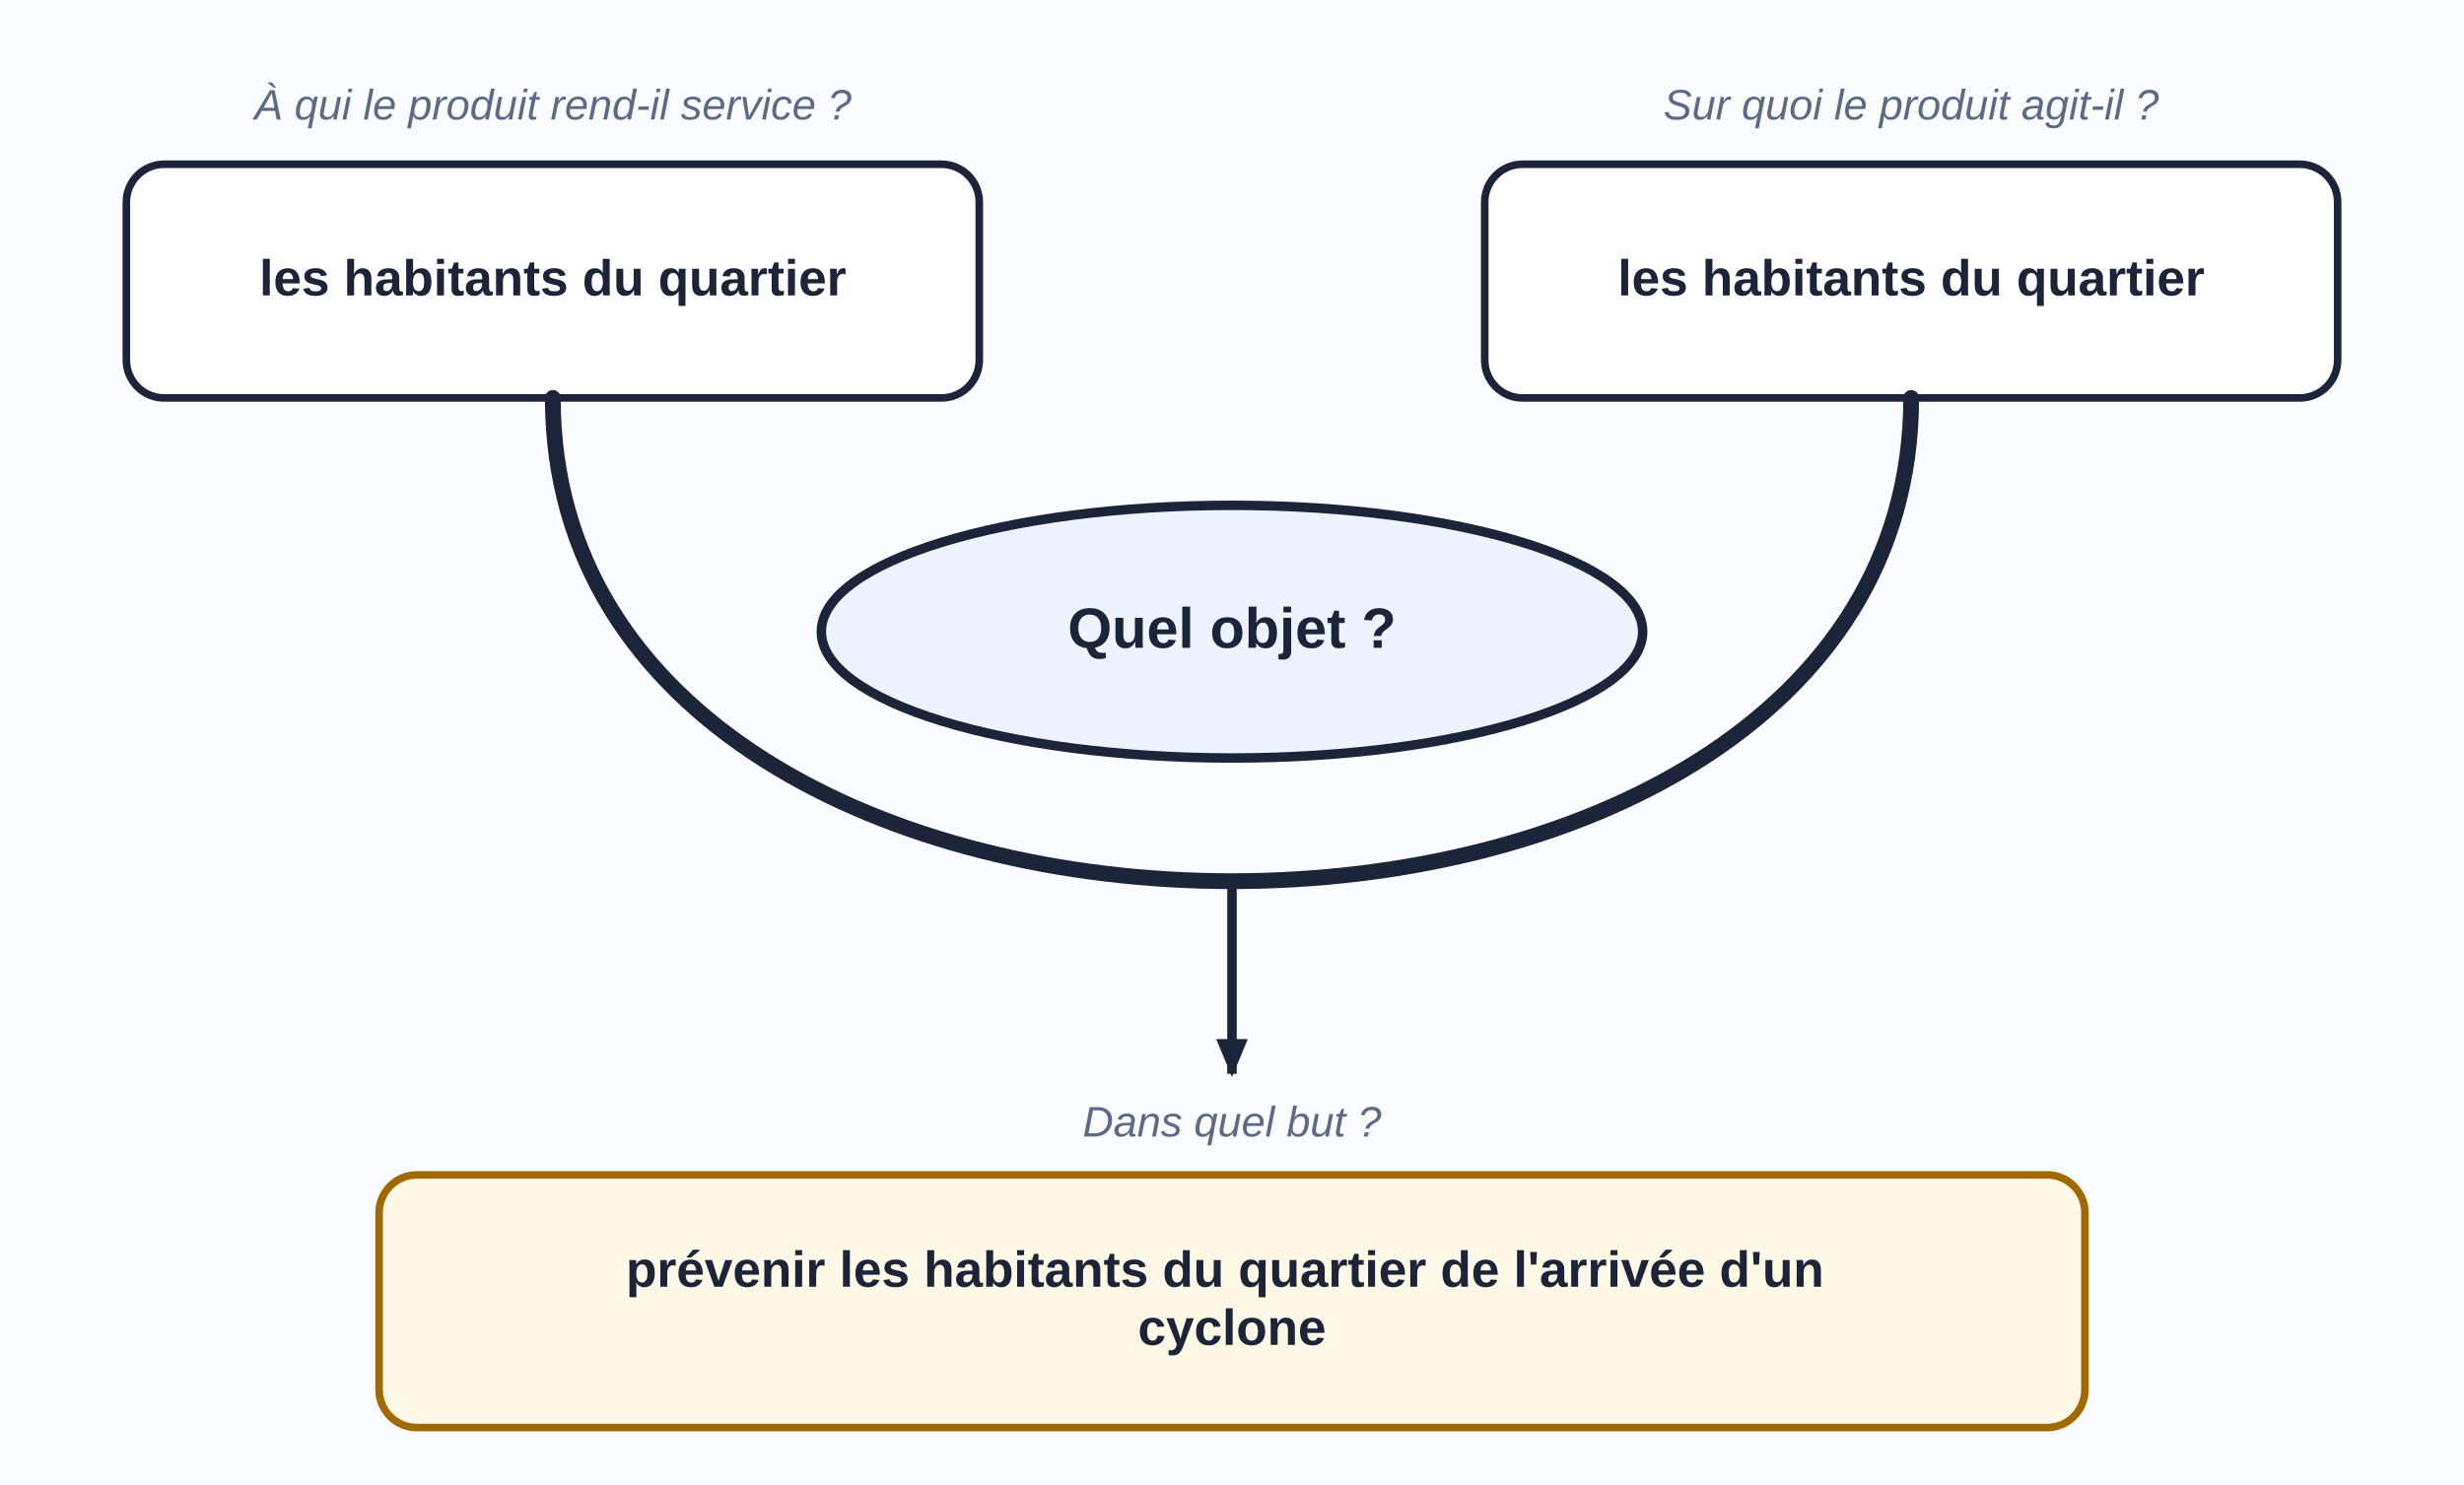
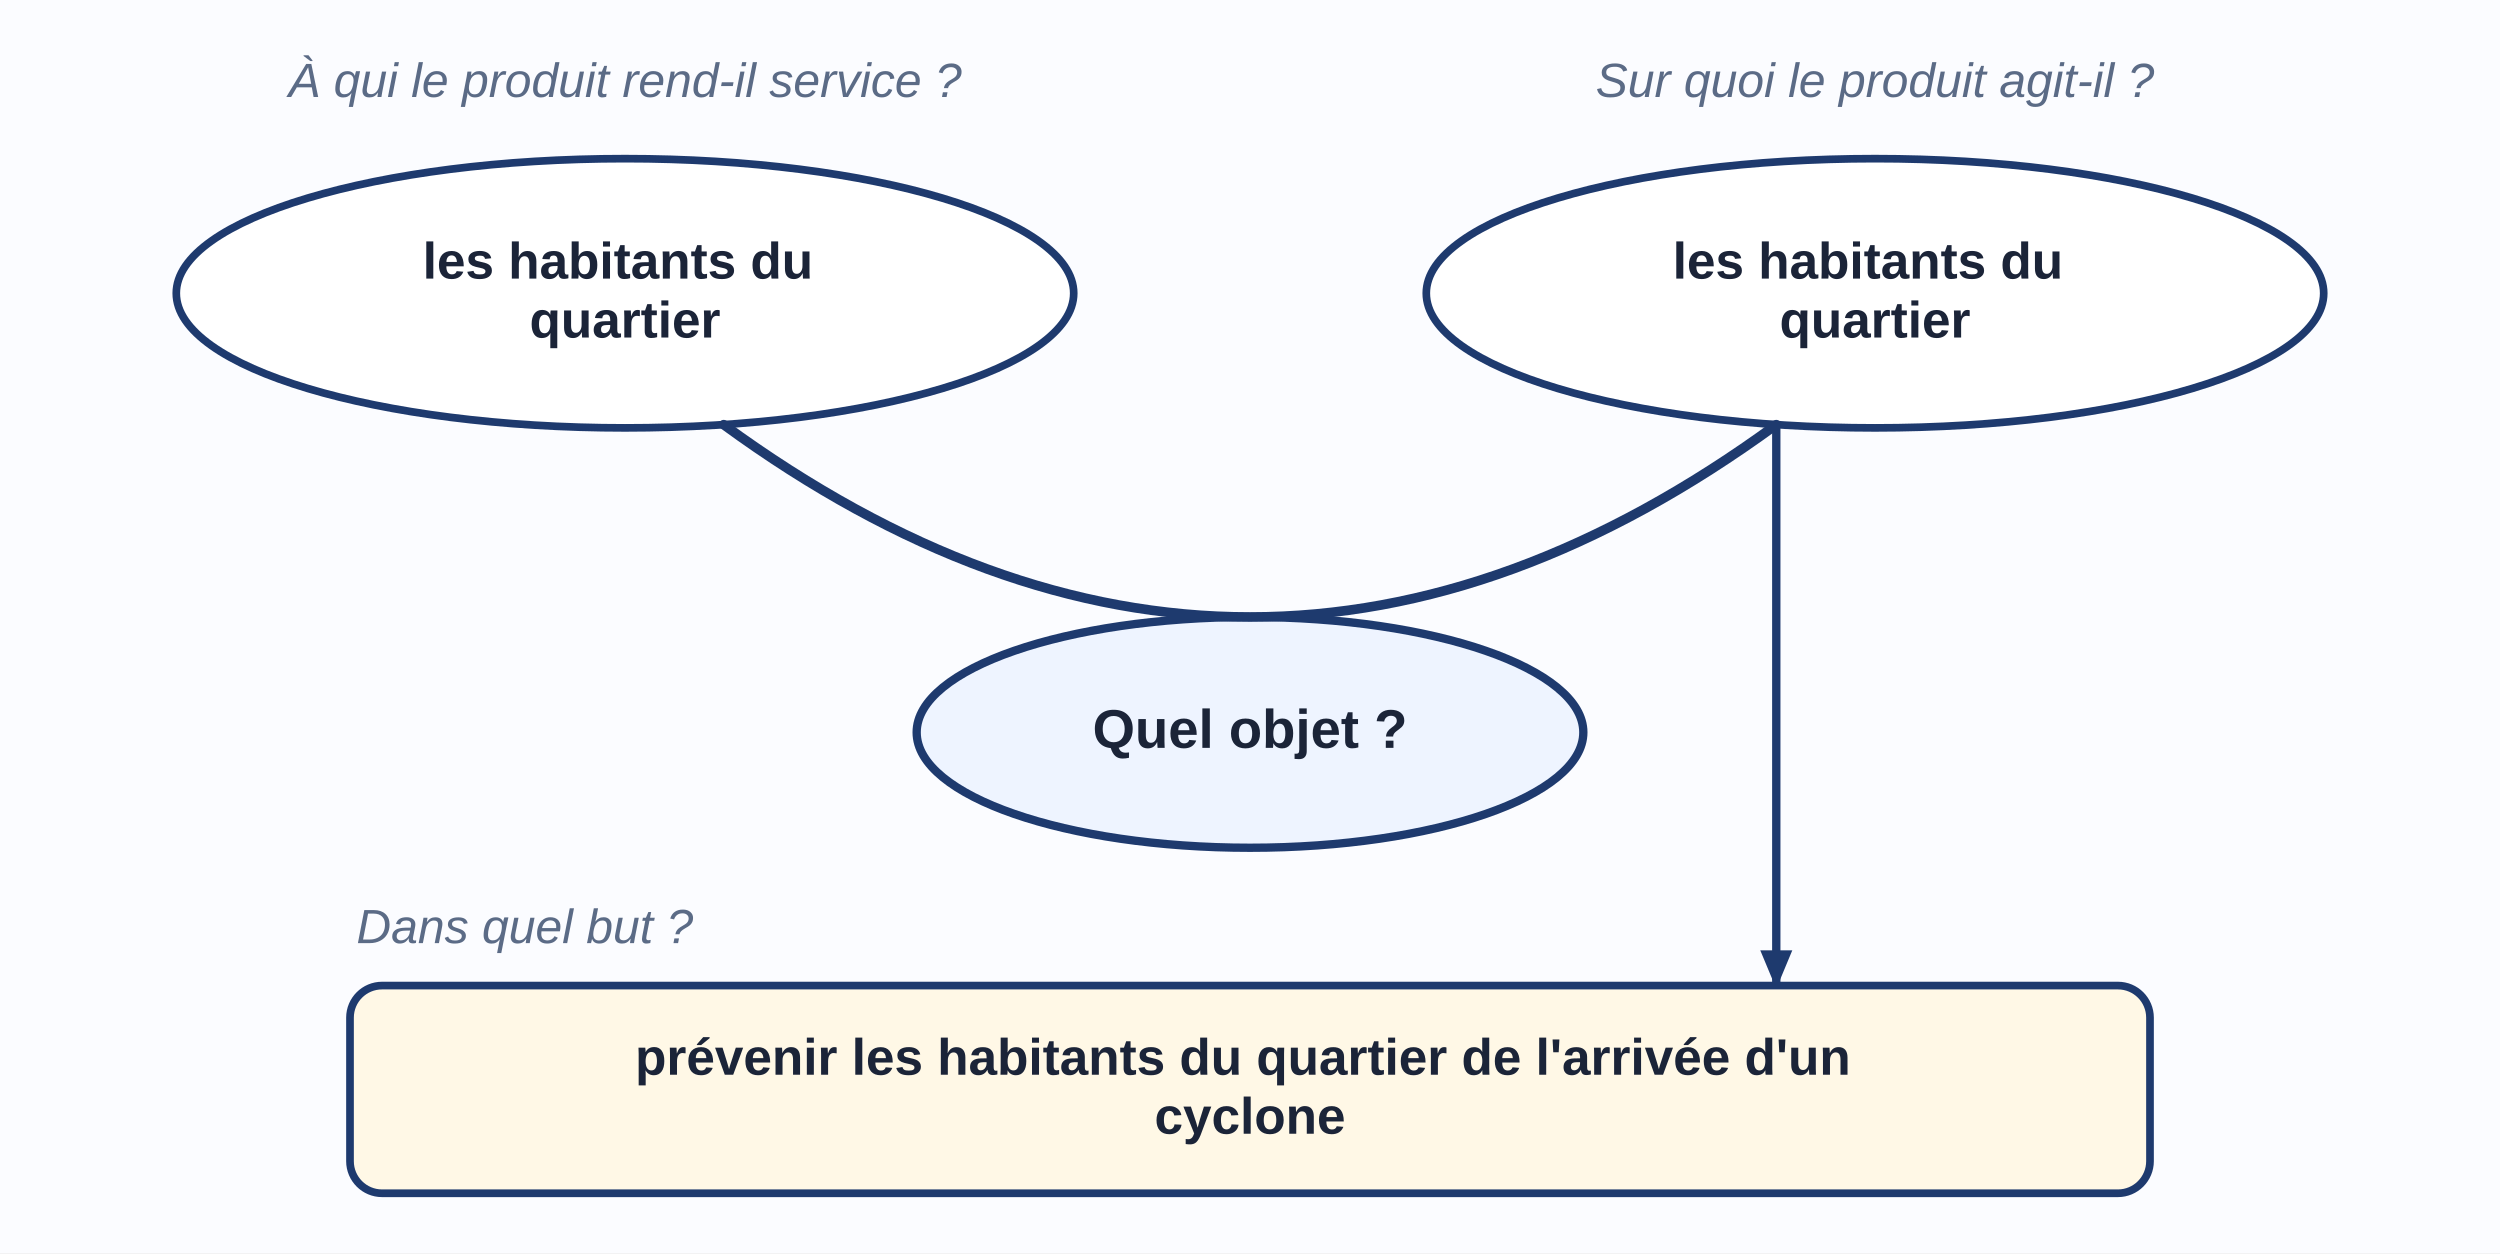
- <svg xmlns="http://www.w3.org/2000/svg" viewBox="0 0 780 470" width="780" height="470" class="schema" id="bc-alerte" role="img" aria-labelledby="bc-alerte-t bc-alerte-d" font-family="'Segoe UI',system-ui,Arial,sans-serif">
-   <rect x="0" y="0" width="780" height="470" fill="#fbfcff" />
+ <svg xmlns="http://www.w3.org/2000/svg" viewBox="0 0 780 391" width="780" height="391" class="schema" id="bc-alerte" role="img" aria-labelledby="bc-alerte-t bc-alerte-d" font-family="'Segoe UI',system-ui,Arial,sans-serif">
+   <rect x="0" y="0" width="780" height="391" fill="#fbfcff" />
  <defs>
-     <marker id="bc-alerte-pt" viewBox="0 0 12 10" refX="11" refY="5" markerWidth="12" markerHeight="10" markerUnits="userSpaceOnUse" orient="auto-start-reverse">
-       <path d="M0,0 L12,5 L0,10 z" fill="#1b2438" />
+     <marker id="bc-alerte-pb" viewBox="0 0 12 10" refX="11" refY="5" markerWidth="12" markerHeight="10" markerUnits="userSpaceOnUse" orient="auto-start-reverse">
+       <path d="M0,0 L12,5 L0,10 z" fill="#1e3a6e" />
    </marker>
  </defs>
-   <text x="175.0" y="34.0" font-size="13.5" fill="#5b6b86" text-anchor="middle" dominant-baseline="middle" font-style="italic">
-     <tspan x="175.0" dy="-0.00em">À qui le produit rend-il service ?</tspan>
+   <text x="195.0" y="26.0" font-size="15" fill="#5b6b86" text-anchor="middle" dominant-baseline="middle" font-style="italic">
+     <tspan x="195.0" dy="-0.00em">À qui le produit rend-il service ?</tspan>
  </text>
-   <text x="605.0" y="34.0" font-size="13.5" fill="#5b6b86" text-anchor="middle" dominant-baseline="middle" font-style="italic">
-     <tspan x="605.0" dy="-0.00em">Sur quoi le produit agit-il ?</tspan>
+   <ellipse cx="195.0" cy="91.5" rx="140.0" ry="42.0" fill="#ffffff" stroke="#1e3a6e" stroke-width="2.4" />
+   <text x="195.0" y="91.5" font-size="16" fill="#1b2438" text-anchor="middle" dominant-baseline="middle" font-weight="700">
+     <tspan x="195.0" dy="-0.57em">les habitants du</tspan>
+     <tspan x="195.0" dy="1.15em">quartier</tspan>
  </text>
-   <rect x="40" y="52" width="270" height="74" rx="12" fill="#ffffff" stroke="#1b2438" stroke-width="2.4" />
-   <text x="175.0" y="89.0" font-size="16" fill="#1b2438" text-anchor="middle" dominant-baseline="middle" font-weight="700">
-     <tspan x="175.0" dy="-0.00em">les habitants du quartier</tspan>
+   <text x="585.0" y="26.0" font-size="15" fill="#5b6b86" text-anchor="middle" dominant-baseline="middle" font-style="italic">
+     <tspan x="585.0" dy="-0.00em">Sur quoi le produit agit-il ?</tspan>
  </text>
-   <rect x="470" y="52" width="270" height="74" rx="12" fill="#ffffff" stroke="#1b2438" stroke-width="2.4" />
-   <text x="605.0" y="89.0" font-size="16" fill="#1b2438" text-anchor="middle" dominant-baseline="middle" font-weight="700">
-     <tspan x="605.0" dy="-0.00em">les habitants du quartier</tspan>
+   <ellipse cx="585.0" cy="91.5" rx="140.0" ry="42.0" fill="#ffffff" stroke="#1e3a6e" stroke-width="2.4" />
+   <text x="585.0" y="91.5" font-size="16" fill="#1b2438" text-anchor="middle" dominant-baseline="middle" font-weight="700">
+     <tspan x="585.0" dy="-0.57em">les habitants du</tspan>
+     <tspan x="585.0" dy="1.15em">quartier</tspan>
  </text>
-   <path d="M175,126 C175,330 605,330 605,126" fill="none" stroke="#1b2438" stroke-width="5" stroke-linecap="round" />
-   <ellipse cx="390" cy="200" rx="130" ry="40" fill="#eef4ff" stroke="#1b2438" stroke-width="3" />
-   <text x="390.0" y="200.0" font-size="18" fill="#1b2438" text-anchor="middle" dominant-baseline="middle" font-weight="700">
+   <ellipse cx="390.0" cy="228.5" rx="104.0" ry="36.0" fill="#eef4ff" stroke="#1e3a6e" stroke-width="2.6" />
+   <text x="390.0" y="228.5" font-size="17" fill="#1b2438" text-anchor="middle" dominant-baseline="middle" font-weight="700">
    <tspan x="390.0" dy="-0.00em">Quel objet ?</tspan>
  </text>
-   <line x1="390" y1="279" x2="390" y2="340" stroke="#1b2438" stroke-width="3" marker-end="url(#bc-alerte-pt)" />
-   <text x="390.0" y="356.0" font-size="13.5" fill="#5b6b86" text-anchor="middle" dominant-baseline="middle" font-style="italic">
-     <tspan x="390.0" dy="-0.00em">Dans quel but ?</tspan>
+   <path d="M225.8,132.5 Q390.0,252.5 554.2,132.5" fill="none" stroke="#1e3a6e" stroke-width="3" stroke-linecap="round" />
+   <text x="111.2" y="290.0" font-size="15" fill="#5b6b86" text-anchor="start" dominant-baseline="middle" font-style="italic">
+     <tspan x="111.2" dy="-0.00em">Dans quel but ?</tspan>
  </text>
-   <rect x="120" y="372" width="540" height="80" rx="12" fill="#fff8e6" stroke="#a06a00" stroke-width="2.4" />
-   <text x="390.0" y="412.0" font-size="16" fill="#1b2438" text-anchor="middle" dominant-baseline="middle" font-weight="700">
+   <rect x="109.2" y="307.5" width="561.6" height="64.8" rx="10" fill="#fff8e6" stroke="#1e3a6e" stroke-width="2.4" />
+   <text x="390.0" y="339.9" font-size="16" fill="#1b2438" text-anchor="middle" dominant-baseline="middle" font-weight="700">
    <tspan x="390.0" dy="-0.57em">prévenir les habitants du quartier de l'arrivée d'un</tspan>
    <tspan x="390.0" dy="1.15em">cyclone</tspan>
  </text>
+   <line x1="554.2" y1="132.5" x2="554.2" y2="307.5" stroke="#1e3a6e" stroke-width="2.6" marker-end="url(#bc-alerte-pb)" />
</svg>
